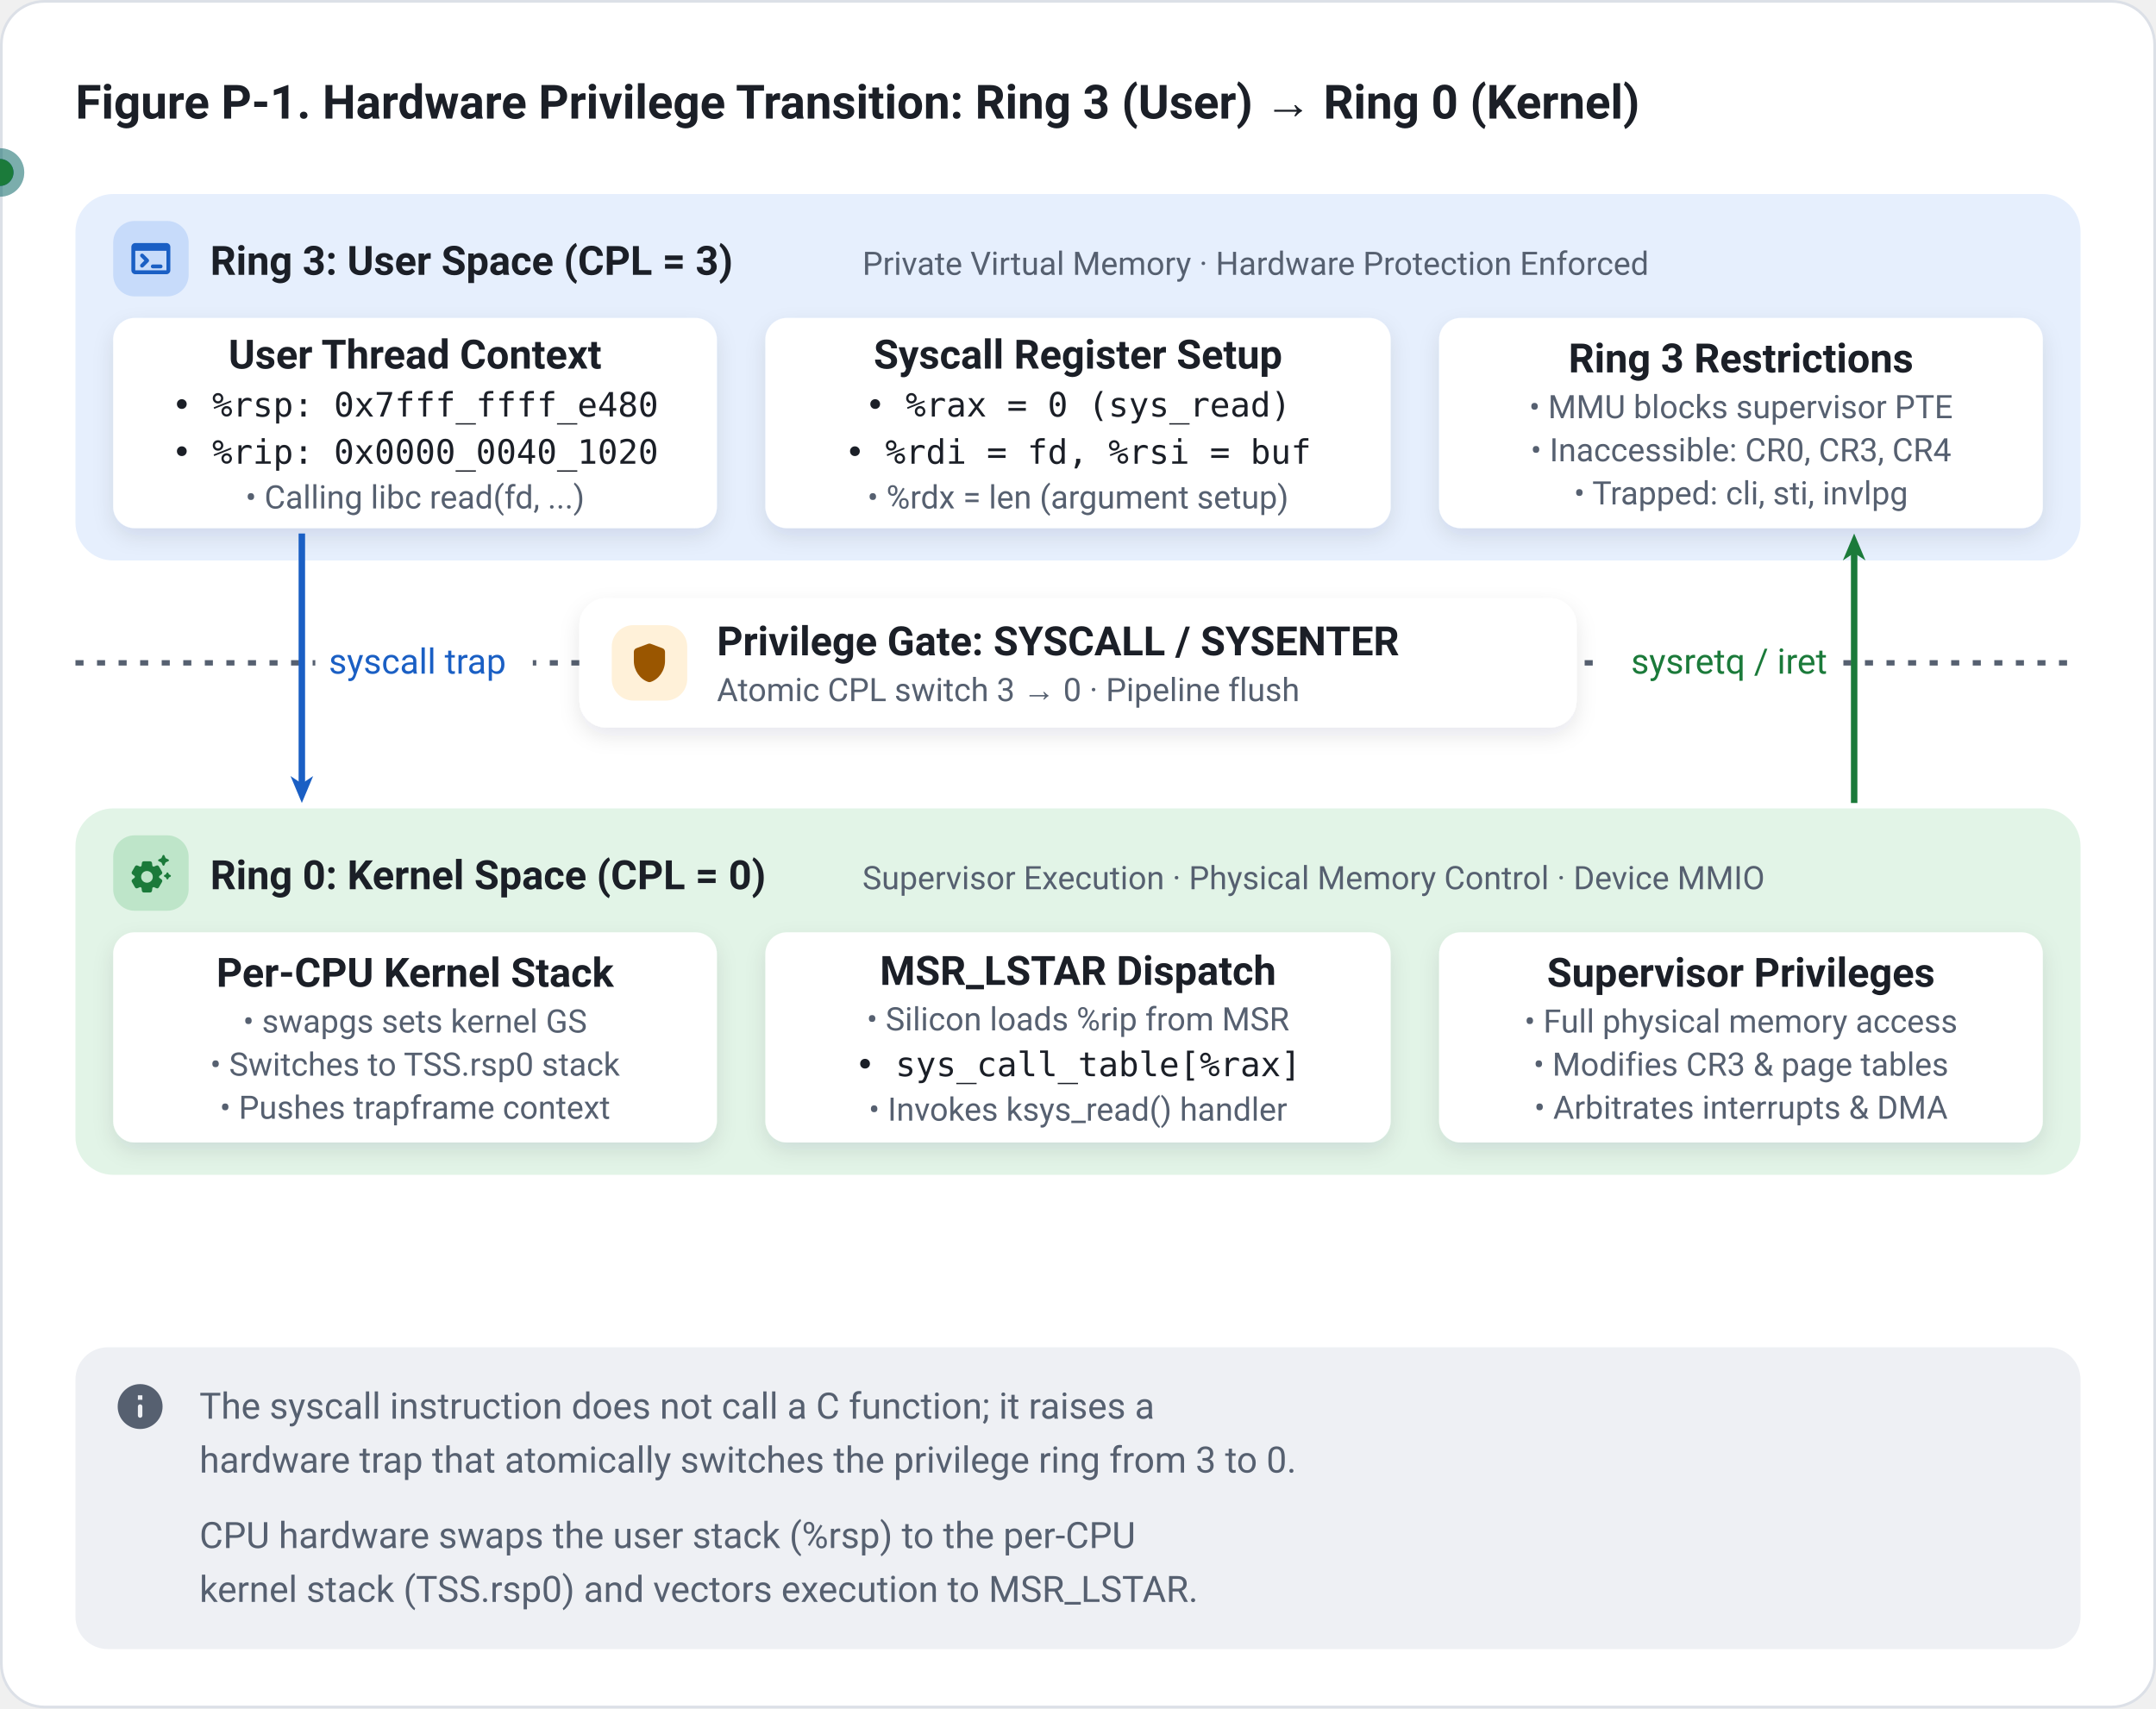
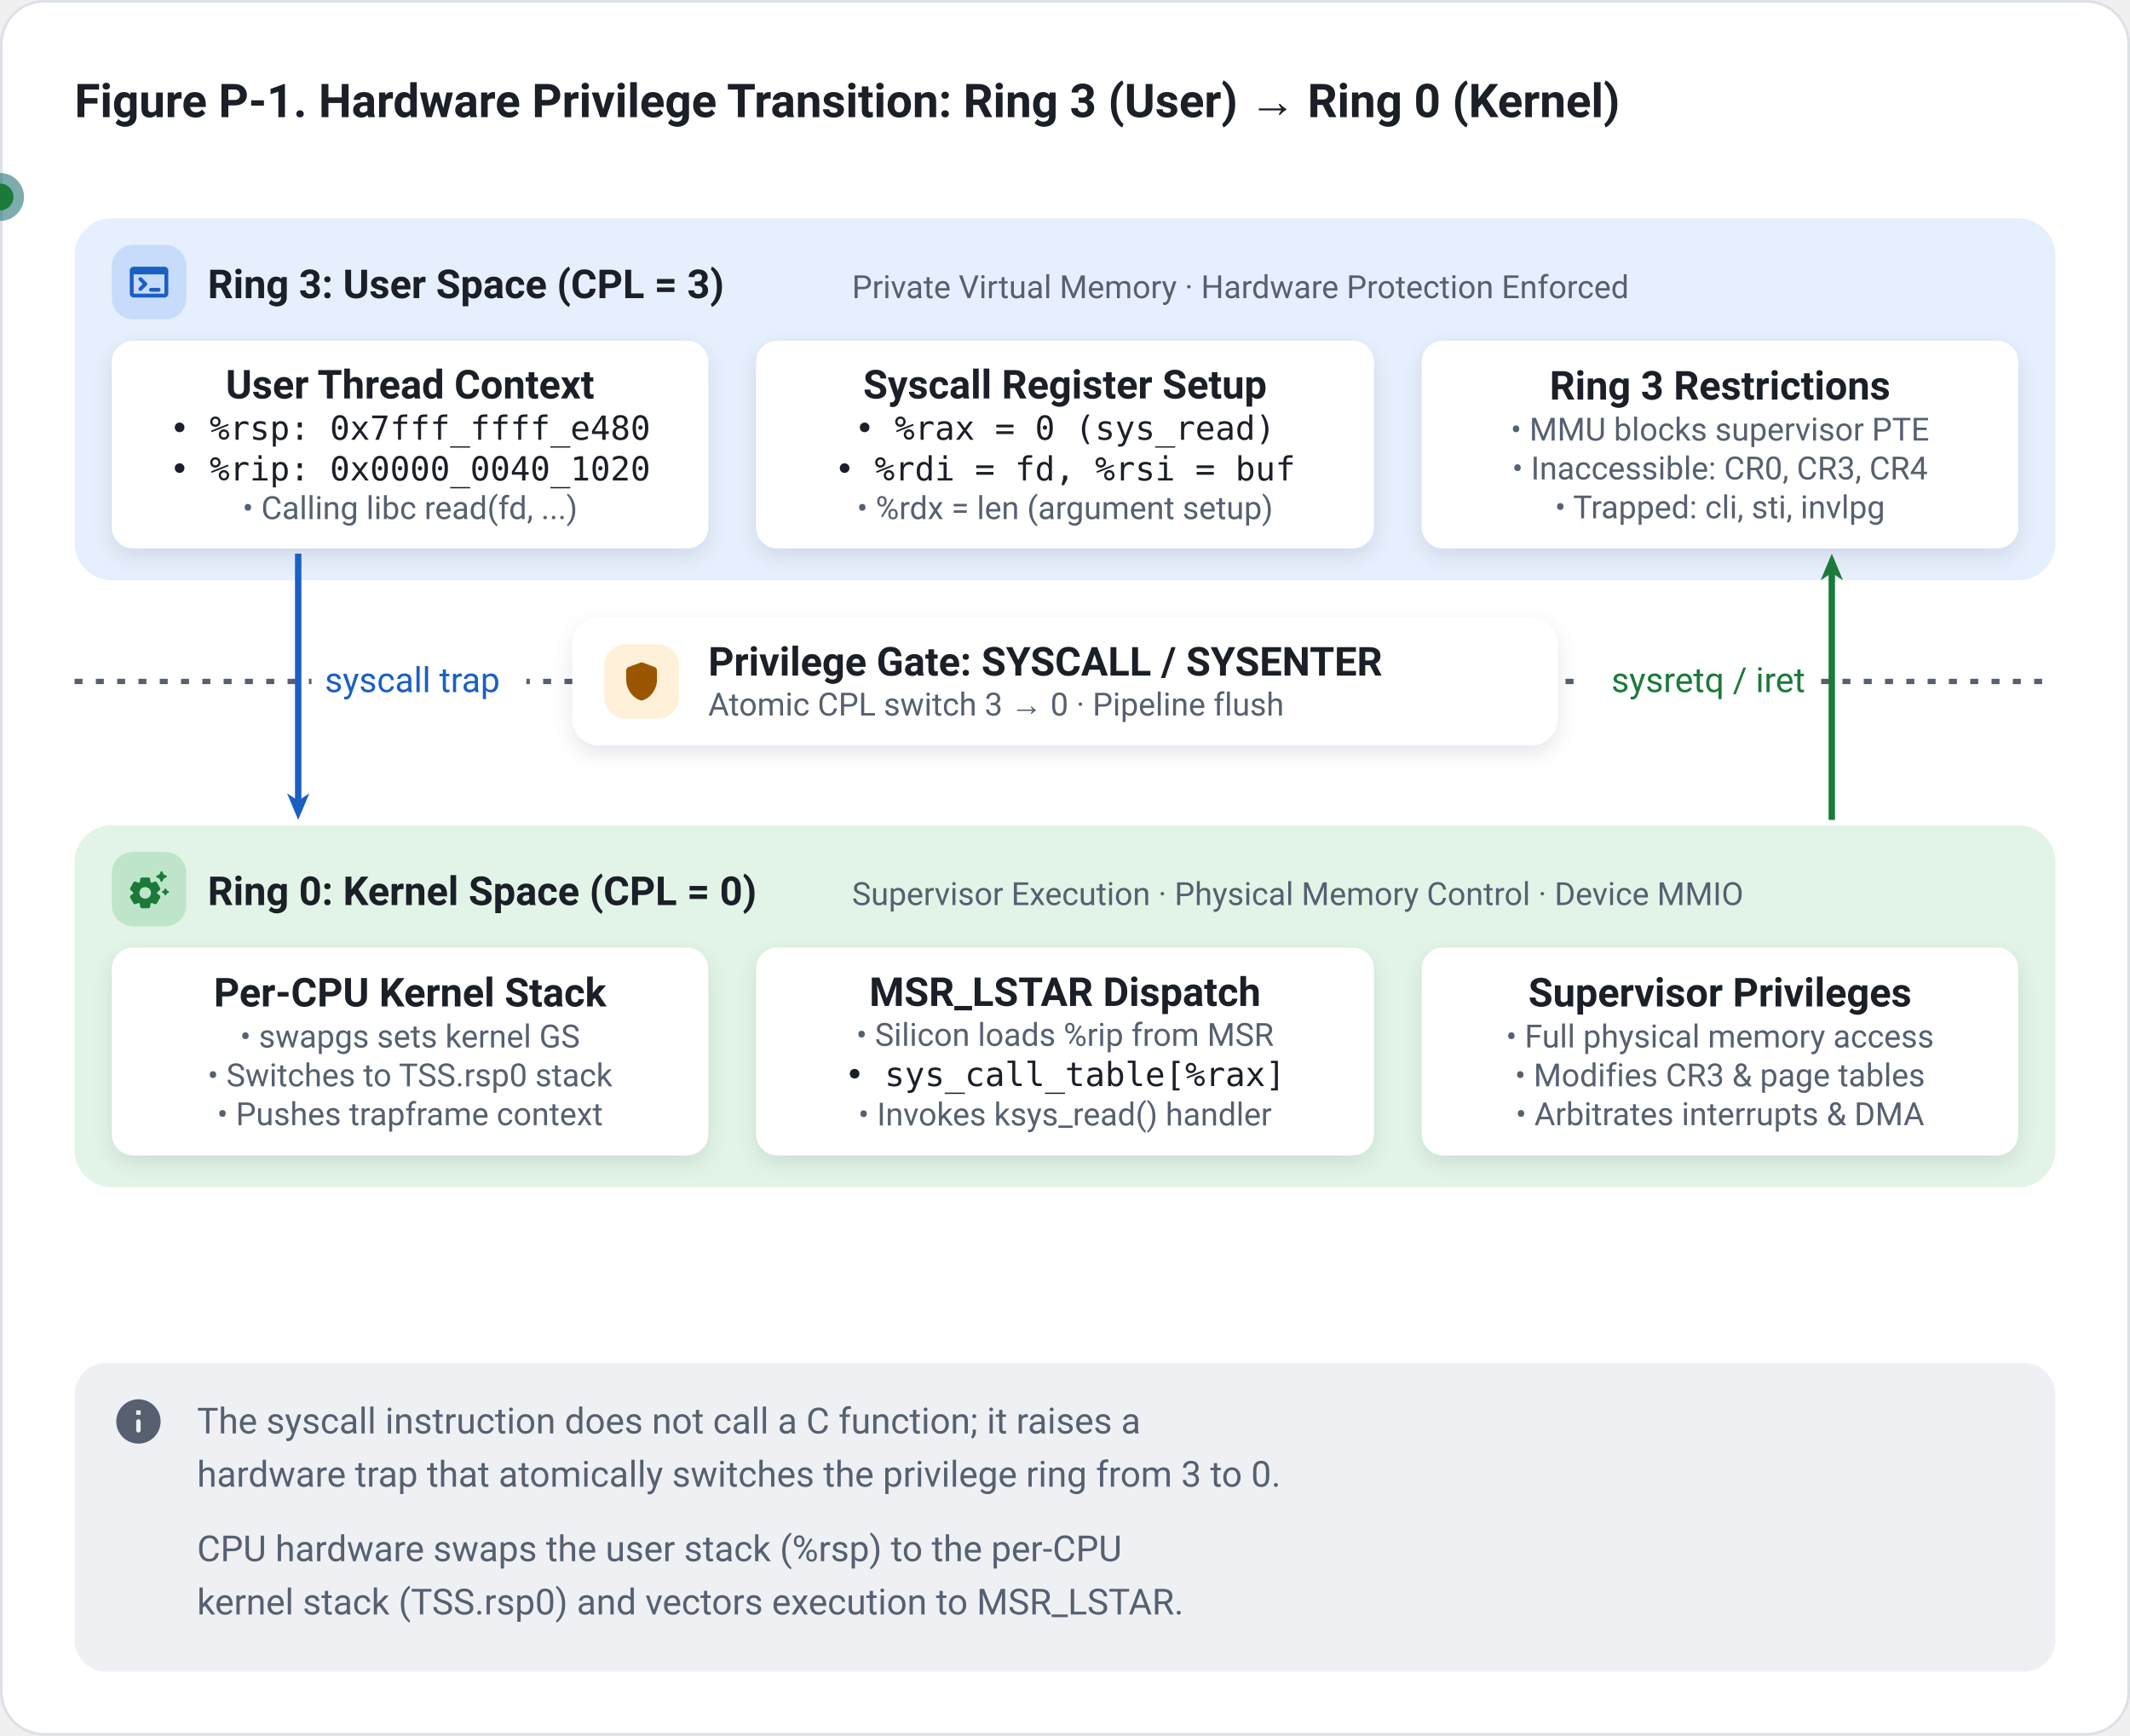
- <svg xmlns="http://www.w3.org/2000/svg" viewBox="0 0 800 634" width="800" height="634">
+ <svg xmlns="http://www.w3.org/2000/svg" viewBox="0 0 800 652" width="800" height="652">
  <style>
    text { font-family: -apple-system, BlinkMacSystemFont, "Segoe UI", Roboto, "Helvetica Neue", Arial, sans-serif; fill: #1B1F27; }
    .paper { fill: #FFFFFF; }
    .frame { fill: #FFFFFF; stroke: #DCE0E7; stroke-width: 1; }
    .card { fill: #FFFFFF; }
    .hair { stroke: #DCE0E7; stroke-width: 1.2; fill: none; }
    .muted { fill: #566070; }
    .ink { fill: #1B1F27; }
    .title { font-size: 17.5px; font-weight: 650; }
    .head { font-size: 15.5px; font-weight: 650; }
    .name { font-size: 15px; font-weight: 650; }
    .body { font-size: 13.5px; }
    .sub { font-size: 13px; }
    .mono { font-size: 12.5px; font-family: "SF Mono", SFMono-Regular, ui-monospace, Menlo, Consolas, monospace; }
    .monob { font-size: 12.5px; font-weight: 650; font-family: "SF Mono", SFMono-Regular, ui-monospace, Menlo, Consolas, monospace; }
    .small { font-size: 12px; }
    .note { font-size: 13.5px; }
    .noteb { font-size: 13.5px; font-weight: 650; }
    .sub, .small, .note { fill: #566070; }
    .c-blue { fill: #E6EFFD; }
    .m-blue { fill: #C7DBFA; }
    .a-blue { fill: #1A5FC4; }
    .t-blue { fill: #1A5FC4; }
    .w-blue { stroke: #1A5FC4; fill: none; stroke-linecap: butt; stroke-linejoin: round; }
    .o-blue { stroke: #1A5FC4; fill: none; stroke-width: 1.5; }
    .h-blue { stroke: #1A5FC4; stroke-width: 1.4; }
    .c-green { fill: #E2F4E7; }
    .m-green { fill: #BEE5C9; }
    .a-green { fill: #1B7A3A; }
    .t-green { fill: #1B7A3A; }
    .w-green { stroke: #1B7A3A; fill: none; stroke-linecap: butt; stroke-linejoin: round; }
    .o-green { stroke: #1B7A3A; fill: none; stroke-width: 1.5; }
    .h-green { stroke: #1B7A3A; stroke-width: 1.4; }
    .c-amber { fill: #FFF1D9; }
    .m-amber { fill: #FFDDA1; }
    .a-amber { fill: #9A5600; }
    .t-amber { fill: #9A5600; }
    .w-amber { stroke: #9A5600; fill: none; stroke-linecap: butt; stroke-linejoin: round; }
    .o-amber { stroke: #9A5600; fill: none; stroke-width: 1.5; }
    .h-amber { stroke: #9A5600; stroke-width: 1.4; }
    .c-red { fill: #FDE8E4; }
    .m-red { fill: #F8C8BF; }
    .a-red { fill: #BF3620; }
    .t-red { fill: #BF3620; }
    .w-red { stroke: #BF3620; fill: none; stroke-linecap: butt; stroke-linejoin: round; }
    .o-red { stroke: #BF3620; fill: none; stroke-width: 1.5; }
    .h-red { stroke: #BF3620; stroke-width: 1.4; }
    .c-purple { fill: #EFE9FC; }
    .m-purple { fill: #D9CDF8; }
    .a-purple { fill: #6240C4; }
    .t-purple { fill: #6240C4; }
    .w-purple { stroke: #6240C4; fill: none; stroke-linecap: butt; stroke-linejoin: round; }
    .o-purple { stroke: #6240C4; fill: none; stroke-width: 1.5; }
    .h-purple { stroke: #6240C4; stroke-width: 1.4; }
    .c-teal { fill: #DDF3F1; }
    .m-teal { fill: #B3E3DE; }
    .a-teal { fill: #0E7168; }
    .t-teal { fill: #0E7168; }
    .w-teal { stroke: #0E7168; fill: none; stroke-linecap: butt; stroke-linejoin: round; }
    .o-teal { stroke: #0E7168; fill: none; stroke-width: 1.5; }
    .h-teal { stroke: #0E7168; stroke-width: 1.4; }
    .c-gray { fill: #EEF0F4; }
    .m-gray { fill: #D9DDE5; }
    .a-gray { fill: #566070; }
    .t-gray { fill: #566070; }
    .w-gray { stroke: #566070; fill: none; stroke-linecap: butt; stroke-linejoin: round; }
    .o-gray { stroke: #566070; fill: none; stroke-width: 1.5; }
    .h-gray { stroke: #566070; stroke-width: 1.4; }
    .c-wire { fill: #EEF0F4; }
    .m-wire { fill: #D9DDE5; }
    .a-wire { fill: #5B6676; }
    .t-wire { fill: #5B6676; }
    .w-wire { stroke: #5B6676; fill: none; stroke-linecap: butt; stroke-linejoin: round; }
    .o-wire { stroke: #5B6676; fill: none; stroke-width: 1.5; }
    .h-wire { stroke: #5B6676; stroke-width: 1.4; }
  </style>
  <defs>
    <filter id="lift" x="-10%" y="-15%" width="120%" height="140%">
      <feDropShadow dx="0" dy="1" stdDeviation="1.2" flood-color="#1B2430" flood-opacity="0.14" />
      <feDropShadow dx="0" dy="3" stdDeviation="4" flood-color="#1B2430" flood-opacity="0.10" />
    </filter>
  </defs>
-   <rect x="0.5" y="0.5" width="799" height="633" rx="16" class="frame" />
+   <rect x="0.5" y="0.5" width="799" height="651" rx="16" class="frame" />
  <text x="28" y="44" class="title">Figure P-1. Hardware Privilege Transition: Ring 3 (User) → Ring 0 (Kernel)</text>
-   <g transform="translate(0 64)">
+   <g transform="translate(0 74)">
    <style>
    @keyframes flow-down {
      from { stroke-dashoffset: 24; }
      to { stroke-dashoffset: 0; }
    }
    @keyframes flow-up {
      from { stroke-dashoffset: 0; }
      to { stroke-dashoffset: 24; }
    }
    @keyframes gate-glow {
      0%, 100% { filter: drop-shadow(0 0 2px rgba(26, 95, 196, 0.3)); }
      50% { filter: drop-shadow(0 0 10px rgba(27, 122, 58, 0.6)); }
    }
    .flow-down {
      stroke-dasharray: 6 6;
      animation: flow-down 1.2s linear infinite;
    }
    .flow-up {
      stroke-dasharray: 6 6;
      animation: flow-up 1.2s linear infinite;
    }
    .gate-glow {
      animation: gate-glow 2.5s ease-in-out infinite;
    }
  </style>
    <rect x="28.0" y="8.0" width="744.0" height="136.0" rx="14" class="c-blue" />
    <rect x="42.0" y="18.0" width="28.0" height="28.0" rx="8" class="m-blue" />
    <g transform="translate(47.3 23.3) scale(0.723)" class="a-blue">
      <path d="M20 4H4a2 2 0 0 0-2 2v12a2 2 0 0 0 2 2h16c1.1 0 2-.9 2-2V6a2 2 0 0 0-2-2zm0 14H4V8h16v10zm-8-2c0-.55.45-1 1-1h4c.55 0 1 .45 1 1s-.45 1-1 1h-4c-.55 0-1-.45-1-1zM6.79 9.71a.996.996 0 0 1 1.41 0l2.59 2.59c.39.39.39 1.02 0 1.41L8.2 16.3a.996.996 0 1 1-1.41-1.41L8.67 13l-1.88-1.88a.996.996 0 0 1 0-1.41z" />
    </g>
    <text x="78.0" y="38.0" class="name">Ring 3: User Space (CPL = 3)</text>
    <text x="320.0" y="38.0" class="small">Private Virtual Memory · Hardware Protection Enforced</text>
    <rect x="42.0" y="54.0" width="224.0" height="78.0" rx="8" class="card" filter="url(#lift)" />
-     <text x="154.0" y="72.8" class="name" text-anchor="middle" data-fit="47.0,261.0">User Thread Context</text>
-     <text x="154.0" y="90.6" class="mono" text-anchor="middle" data-fit="47.0,261.0">• %rsp: 0x7fff_ffff_e480</text>
-     <text x="154.0" y="108.1" class="mono" text-anchor="middle" data-fit="47.0,261.0">• %rip: 0x0000_0040_1020</text>
-     <text x="154.0" y="124.7" class="small" text-anchor="middle" data-fit="47.0,261.0">• Calling libc read(fd, ...)</text>
+     <text x="154.0" y="75.7" class="name" text-anchor="middle" data-fit="47.0,261.0">User Thread Context</text>
+     <text x="154.0" y="91.2" class="mono" text-anchor="middle" data-fit="47.0,261.0">• %rsp: 0x7fff_ffff_e480</text>
+     <text x="154.0" y="106.5" class="mono" text-anchor="middle" data-fit="47.0,261.0">• %rip: 0x0000_0040_1020</text>
+     <text x="154.0" y="121.0" class="small" text-anchor="middle" data-fit="47.0,261.0">• Calling libc read(fd, ...)</text>
    <rect x="284.0" y="54.0" width="232.0" height="78.0" rx="8" class="card" filter="url(#lift)" />
-     <text x="400.0" y="72.8" class="name" text-anchor="middle" data-fit="289.0,511.0">Syscall Register Setup</text>
-     <text x="400.0" y="90.6" class="mono" text-anchor="middle" data-fit="289.0,511.0">• %rax = 0 (sys_read)</text>
-     <text x="400.0" y="108.1" class="mono" text-anchor="middle" data-fit="289.0,511.0">• %rdi = fd, %rsi = buf</text>
-     <text x="400.0" y="124.7" class="small" text-anchor="middle" data-fit="289.0,511.0">• %rdx = len (argument setup)</text>
+     <text x="400.0" y="75.7" class="name" text-anchor="middle" data-fit="289.0,511.0">Syscall Register Setup</text>
+     <text x="400.0" y="91.2" class="mono" text-anchor="middle" data-fit="289.0,511.0">• %rax = 0 (sys_read)</text>
+     <text x="400.0" y="106.5" class="mono" text-anchor="middle" data-fit="289.0,511.0">• %rdi = fd, %rsi = buf</text>
+     <text x="400.0" y="121.0" class="small" text-anchor="middle" data-fit="289.0,511.0">• %rdx = len (argument setup)</text>
    <rect x="534.0" y="54.0" width="224.0" height="78.0" rx="8" class="card" filter="url(#lift)" />
-     <text x="646.0" y="74.2" class="name" text-anchor="middle" data-fit="539.0,753.0">Ring 3 Restrictions</text>
-     <text x="646.0" y="91.2" class="small" text-anchor="middle" data-fit="539.0,753.0">• MMU blocks supervisor PTE</text>
-     <text x="646.0" y="107.2" class="small" text-anchor="middle" data-fit="539.0,753.0">• Inaccessible: CR0, CR3, CR4</text>
-     <text x="646.0" y="123.2" class="small" text-anchor="middle" data-fit="539.0,753.0">• Trapped: cli, sti, invlpg</text>
+     <text x="646.0" y="76.1" class="name" text-anchor="middle" data-fit="539.0,753.0">Ring 3 Restrictions</text>
+     <text x="646.0" y="91.5" class="small" text-anchor="middle" data-fit="539.0,753.0">• MMU blocks supervisor PTE</text>
+     <text x="646.0" y="106.1" class="small" text-anchor="middle" data-fit="539.0,753.0">• Inaccessible: CR0, CR3, CR4</text>
+     <text x="646.0" y="120.7" class="small" text-anchor="middle" data-fit="539.0,753.0">• Trapped: cli, sti, invlpg</text>
    <line x1="28.0" y1="182.0" x2="772.0" y2="182.0" class="w-gray" stroke-width="2" stroke-dasharray="3 5" />
    <g class="gate-glow">
      <rect x="215.0" y="158.0" width="370.0" height="48.0" rx="10" class="card" filter="url(#lift)" />
      <rect x="227.0" y="168.0" width="28.0" height="28.0" rx="8" class="c-amber" />
      <g transform="translate(232.3 173.3) scale(0.723)" class="a-amber">
        <path d="m11.3 2.26-6 2.25C4.52 4.81 4 5.55 4 6.39v4.7c0 4.83 3.13 9.37 7.43 10.75.37.12.77.12 1.14 0 4.3-1.38 7.43-5.91 7.43-10.75v-4.7a2 2 0 0 0-1.3-1.87l-6-2.25c-.45-.18-.95-.18-1.4-.01z" />
      </g>
-       <text x="266.0" y="179.2" class="name" data-fit="266.0,577.0">Privilege Gate: SYSCALL / SYSENTER</text>
-       <text x="266.0" y="196.2" class="small" data-fit="266.0,577.0">Atomic CPL switch 3 → 0 · Pipeline flush</text>
+       <text x="266.0" y="179.8" class="name" data-fit="266.0,577.0">Privilege Gate: SYSCALL / SYSENTER</text>
+       <text x="266.0" y="194.8" class="small" data-fit="266.0,577.0">Atomic CPL switch 3 → 0 · Pipeline flush</text>
    </g>
    <rect x="28.0" y="236.0" width="744.0" height="136.0" rx="14" class="c-green" />
    <rect x="42.0" y="246.0" width="28.0" height="28.0" rx="8" class="m-green" />
    <g transform="translate(47.3 251.3) scale(0.723)" class="a-green">
      <path d="m18.04 7.99-.63-1.4-1.4-.63a.5.5 0 0 1 0-.91l1.4-.63.63-1.4a.5.5 0 0 1 .91 0l.63 1.4 1.4.63a.5.5 0 0 1 0 .91l-1.4.63-.63 1.4c-.17.39-.73.39-.91 0zm3.24 4.73-.32-.72a.5.5 0 0 0-.91 0l-.32.72-.73.32a.5.5 0 0 0 0 .91l.72.32.32.73a.5.5 0 0 0 .91 0l.32-.72.73-.32a.5.5 0 0 0 0-.91l-.72-.33zm-5.04 1.65 1.23.93c.4.3.51.86.26 1.3l-1.62 2.8c-.25.44-.79.62-1.25.42l-1.43-.6c-.2.13-.42.26-.64.37l-.19 1.54c-.06.5-.49.88-.99.88H8.38c-.5 0-.93-.38-.99-.88l-.19-1.54c-.22-.11-.43-.23-.64-.37l-1.43.6c-.46.2-1 .02-1.25-.42l-1.62-2.8c-.25-.44-.14-.99.26-1.3l1.23-.93V14c0-.12 0-.25.01-.37l-1.23-.93c-.4-.3-.51-.86-.26-1.3l1.62-2.8c.25-.44.79-.62 1.25-.42l1.43.6c.2-.13.42-.26.64-.37l.19-1.54c.05-.49.48-.87.98-.87h3.23c.5 0 .93.38.99.88l.19 1.54c.22.11.43.23.64.37l1.43-.6c.46-.2 1-.02 1.25.42l1.62 2.8c.25.44.14.99-.26 1.3l-1.23.93c.01.12.01.24.01.37s0 .24-.01.36zM13 14c0-1.66-1.34-3-3-3s-3 1.34-3 3 1.34 3 3 3 3-1.34 3-3z" />
    </g>
    <text x="78.0" y="266.0" class="name">Ring 0: Kernel Space (CPL = 0)</text>
    <text x="320.0" y="266.0" class="small">Supervisor Execution · Physical Memory Control · Device MMIO</text>
    <rect x="42.0" y="282.0" width="224.0" height="78.0" rx="8" class="card" filter="url(#lift)" />
-     <text x="154.0" y="302.2" class="name" text-anchor="middle" data-fit="47.0,261.0">Per-CPU Kernel Stack</text>
-     <text x="154.0" y="319.2" class="small" text-anchor="middle" data-fit="47.0,261.0">• swapgs sets kernel GS</text>
-     <text x="154.0" y="335.2" class="small" text-anchor="middle" data-fit="47.0,261.0">• Switches to TSS.rsp0 stack</text>
-     <text x="154.0" y="351.2" class="small" text-anchor="middle" data-fit="47.0,261.0">• Pushes trapframe context</text>
+     <text x="154.0" y="304.1" class="name" text-anchor="middle" data-fit="47.0,261.0">Per-CPU Kernel Stack</text>
+     <text x="154.0" y="319.5" class="small" text-anchor="middle" data-fit="47.0,261.0">• swapgs sets kernel GS</text>
+     <text x="154.0" y="334.1" class="small" text-anchor="middle" data-fit="47.0,261.0">• Switches to TSS.rsp0 stack</text>
+     <text x="154.0" y="348.7" class="small" text-anchor="middle" data-fit="47.0,261.0">• Pushes trapframe context</text>
    <rect x="284.0" y="282.0" width="232.0" height="78.0" rx="8" class="card" filter="url(#lift)" />
-     <text x="400.0" y="301.5" class="name" text-anchor="middle" data-fit="289.0,511.0">MSR_LSTAR Dispatch</text>
-     <text x="400.0" y="318.4" class="small" text-anchor="middle" data-fit="289.0,511.0">• Silicon loads %rip from MSR</text>
-     <text x="400.0" y="335.4" class="mono" text-anchor="middle" data-fit="289.0,511.0">• sys_call_table[%rax]</text>
-     <text x="400.0" y="351.9" class="small" text-anchor="middle" data-fit="289.0,511.0">• Invokes ksys_read() handler</text>
+     <text x="400.0" y="303.9" class="name" text-anchor="middle" data-fit="289.0,511.0">MSR_LSTAR Dispatch</text>
+     <text x="400.0" y="318.9" class="small" text-anchor="middle" data-fit="289.0,511.0">• Silicon loads %rip from MSR</text>
+     <text x="400.0" y="334.0" class="mono" text-anchor="middle" data-fit="289.0,511.0">• sys_call_table[%rax]</text>
+     <text x="400.0" y="348.8" class="small" text-anchor="middle" data-fit="289.0,511.0">• Invokes ksys_read() handler</text>
    <rect x="534.0" y="282.0" width="224.0" height="78.0" rx="8" class="card" filter="url(#lift)" />
-     <text x="646.0" y="302.2" class="name" text-anchor="middle" data-fit="539.0,753.0">Supervisor Privileges</text>
-     <text x="646.0" y="319.2" class="small" text-anchor="middle" data-fit="539.0,753.0">• Full physical memory access</text>
-     <text x="646.0" y="335.2" class="small" text-anchor="middle" data-fit="539.0,753.0">• Modifies CR3 &amp; page tables</text>
-     <text x="646.0" y="351.2" class="small" text-anchor="middle" data-fit="539.0,753.0">• Arbitrates interrupts &amp; DMA</text>
+     <text x="646.0" y="304.1" class="name" text-anchor="middle" data-fit="539.0,753.0">Supervisor Privileges</text>
+     <text x="646.0" y="319.5" class="small" text-anchor="middle" data-fit="539.0,753.0">• Full physical memory access</text>
+     <text x="646.0" y="334.1" class="small" text-anchor="middle" data-fit="539.0,753.0">• Modifies CR3 &amp; page tables</text>
+     <text x="646.0" y="348.7" class="small" text-anchor="middle" data-fit="539.0,753.0">• Arbitrates interrupts &amp; DMA</text>
    <polygon points="112.0,234.0 107.8,224.0 112.0,226.8 116.2,224.0" class="a-blue" />
    <path d="M112.0,134.0 L112.0,227.0" class="w-blue" stroke-width="2.4" />
    <rect x="117.0" y="173.0" width="80.7" height="19.0" rx="4" class="paper" />
    <text x="122.0" y="186.0" class="sub t-blue">syscall trap</text>
    <polygon points="688.0,134.0 692.2,144.0 688.0,141.2 683.8,144.0" class="a-green" />
    <path d="M688.0,234.0 L688.0,141.0" class="w-green" stroke-width="2.4" />
    <rect x="595.8" y="173.0" width="87.2" height="19.0" rx="4" class="paper" />
    <text x="678.0" y="186.0" class="sub t-green" text-anchor="end">sysretq / iret</text>
    <g>
      <circle r="5" class="a-blue">
        <animateMotion path="M 112,134 L 112,234" dur="1.8s" repeatCount="indefinite" />
      </circle>
      <circle r="9" class="a-blue" opacity="0.35">
        <animateMotion path="M 112,134 L 112,234" dur="1.8s" repeatCount="indefinite" />
      </circle>
    </g>
    <g>
      <circle r="5" class="a-green">
        <animateMotion path="M 688,234 L 688,134" dur="1.8s" repeatCount="indefinite" />
      </circle>
      <circle r="9" class="a-green" opacity="0.35">
        <animateMotion path="M 688,234 L 688,134" dur="1.8s" repeatCount="indefinite" />
      </circle>
    </g>
  </g>
-   <rect x="28" y="500" width="744" height="112" rx="12" class="c-gray" />
-   <g transform="translate(42 512) scale(0.833)" class="a-gray">
+   <rect x="28" y="512" width="744" height="116" rx="12" class="c-gray" />
+   <g transform="translate(42 524) scale(0.833)" class="a-gray">
    <path d="M12 2C6.48 2 2 6.48 2 12s4.48 10 10 10 10-4.48 10-10S17.52 2 12 2zm0 15c-.55 0-1-.45-1-1v-4c0-.55.45-1 1-1s1 .45 1 1v4c0 .55-.45 1-1 1zm1-8h-2V7h2v2z" />
  </g>
-   <text x="74" y="526.5" class="note" data-fit="74,760">The syscall instruction does not call a C function; it raises a</text>
-   <text x="74" y="546.5" class="note" data-fit="74,760">hardware trap that atomically switches the privilege ring from 3 to 0.</text>
-   <text x="74" y="574.5" class="note" data-fit="74,760">CPU hardware swaps the user stack (%rsp) to the per-CPU</text>
-   <text x="74" y="594.5" class="note" data-fit="74,760">kernel stack (TSS.rsp0) and vectors execution to MSR_LSTAR.</text>
+   <text x="74" y="538.5" class="note" data-fit="74,760">The syscall instruction does not call a C function; it raises a</text>
+   <text x="74" y="558.5" class="note" data-fit="74,760">hardware trap that atomically switches the privilege ring from 3 to 0.</text>
+   <text x="74" y="586.5" class="note" data-fit="74,760">CPU hardware swaps the user stack (%rsp) to the per-CPU</text>
+   <text x="74" y="606.5" class="note" data-fit="74,760">kernel stack (TSS.rsp0) and vectors execution to MSR_LSTAR.</text>
</svg>
